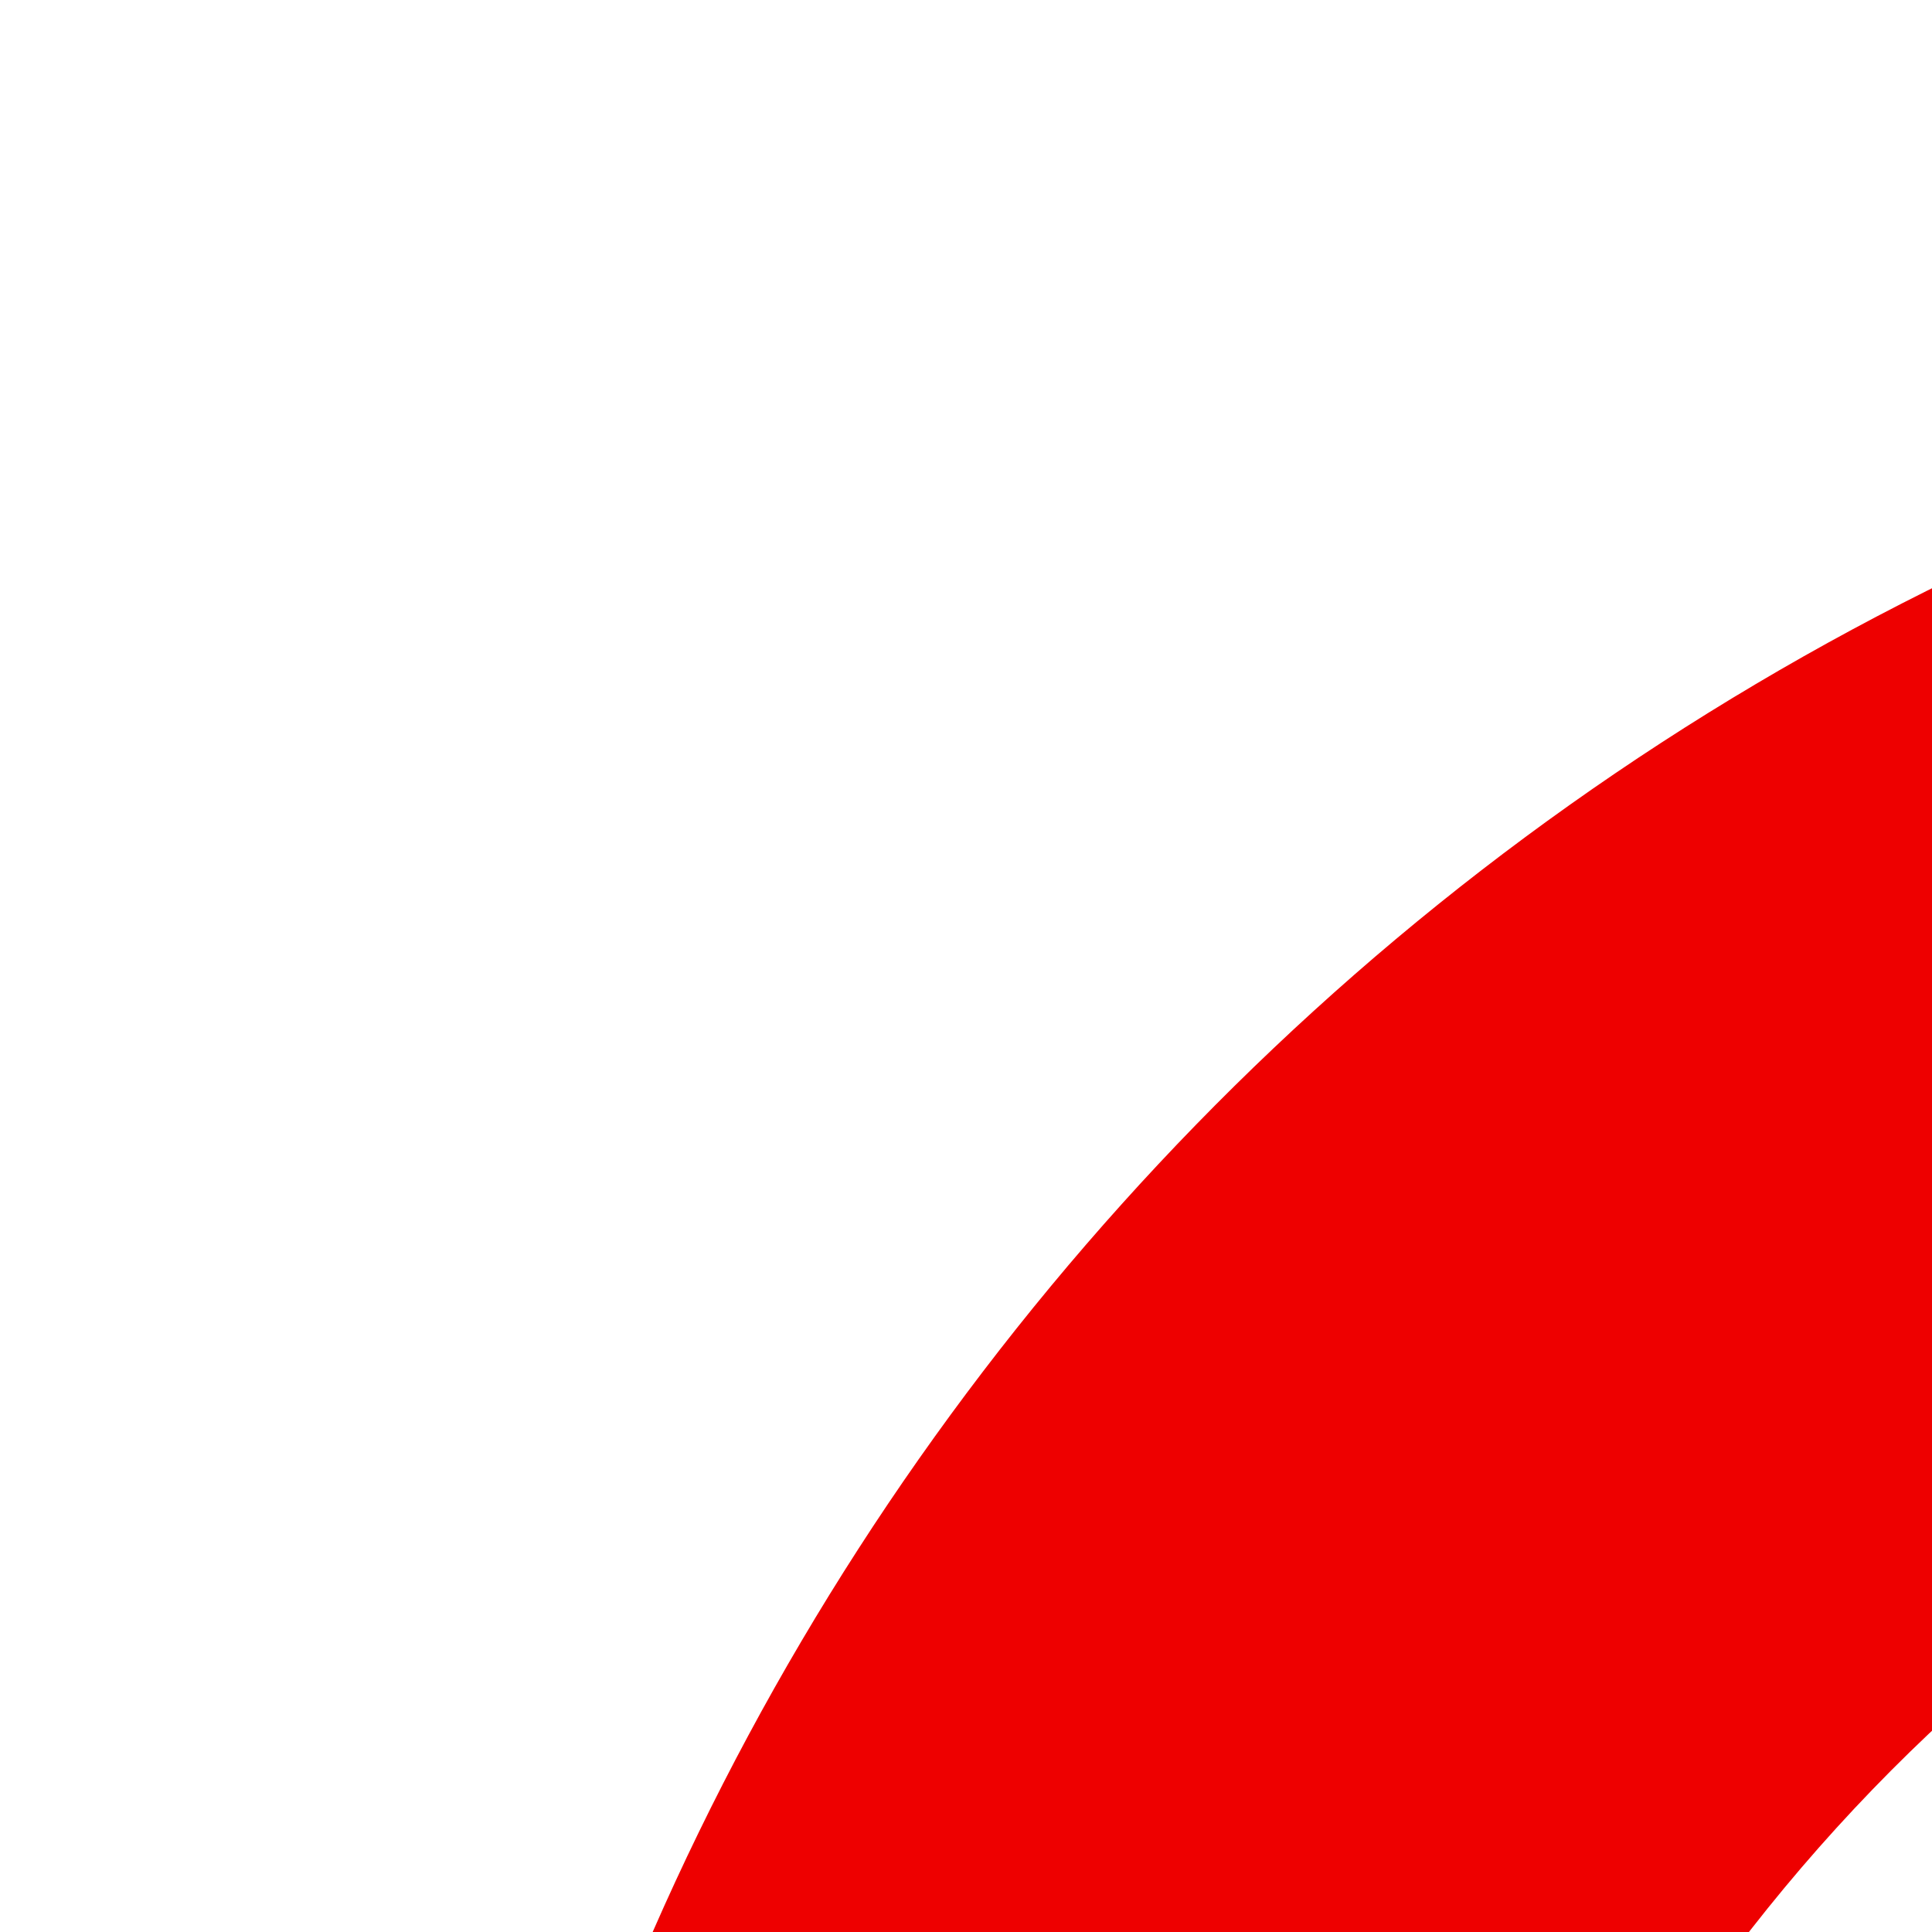
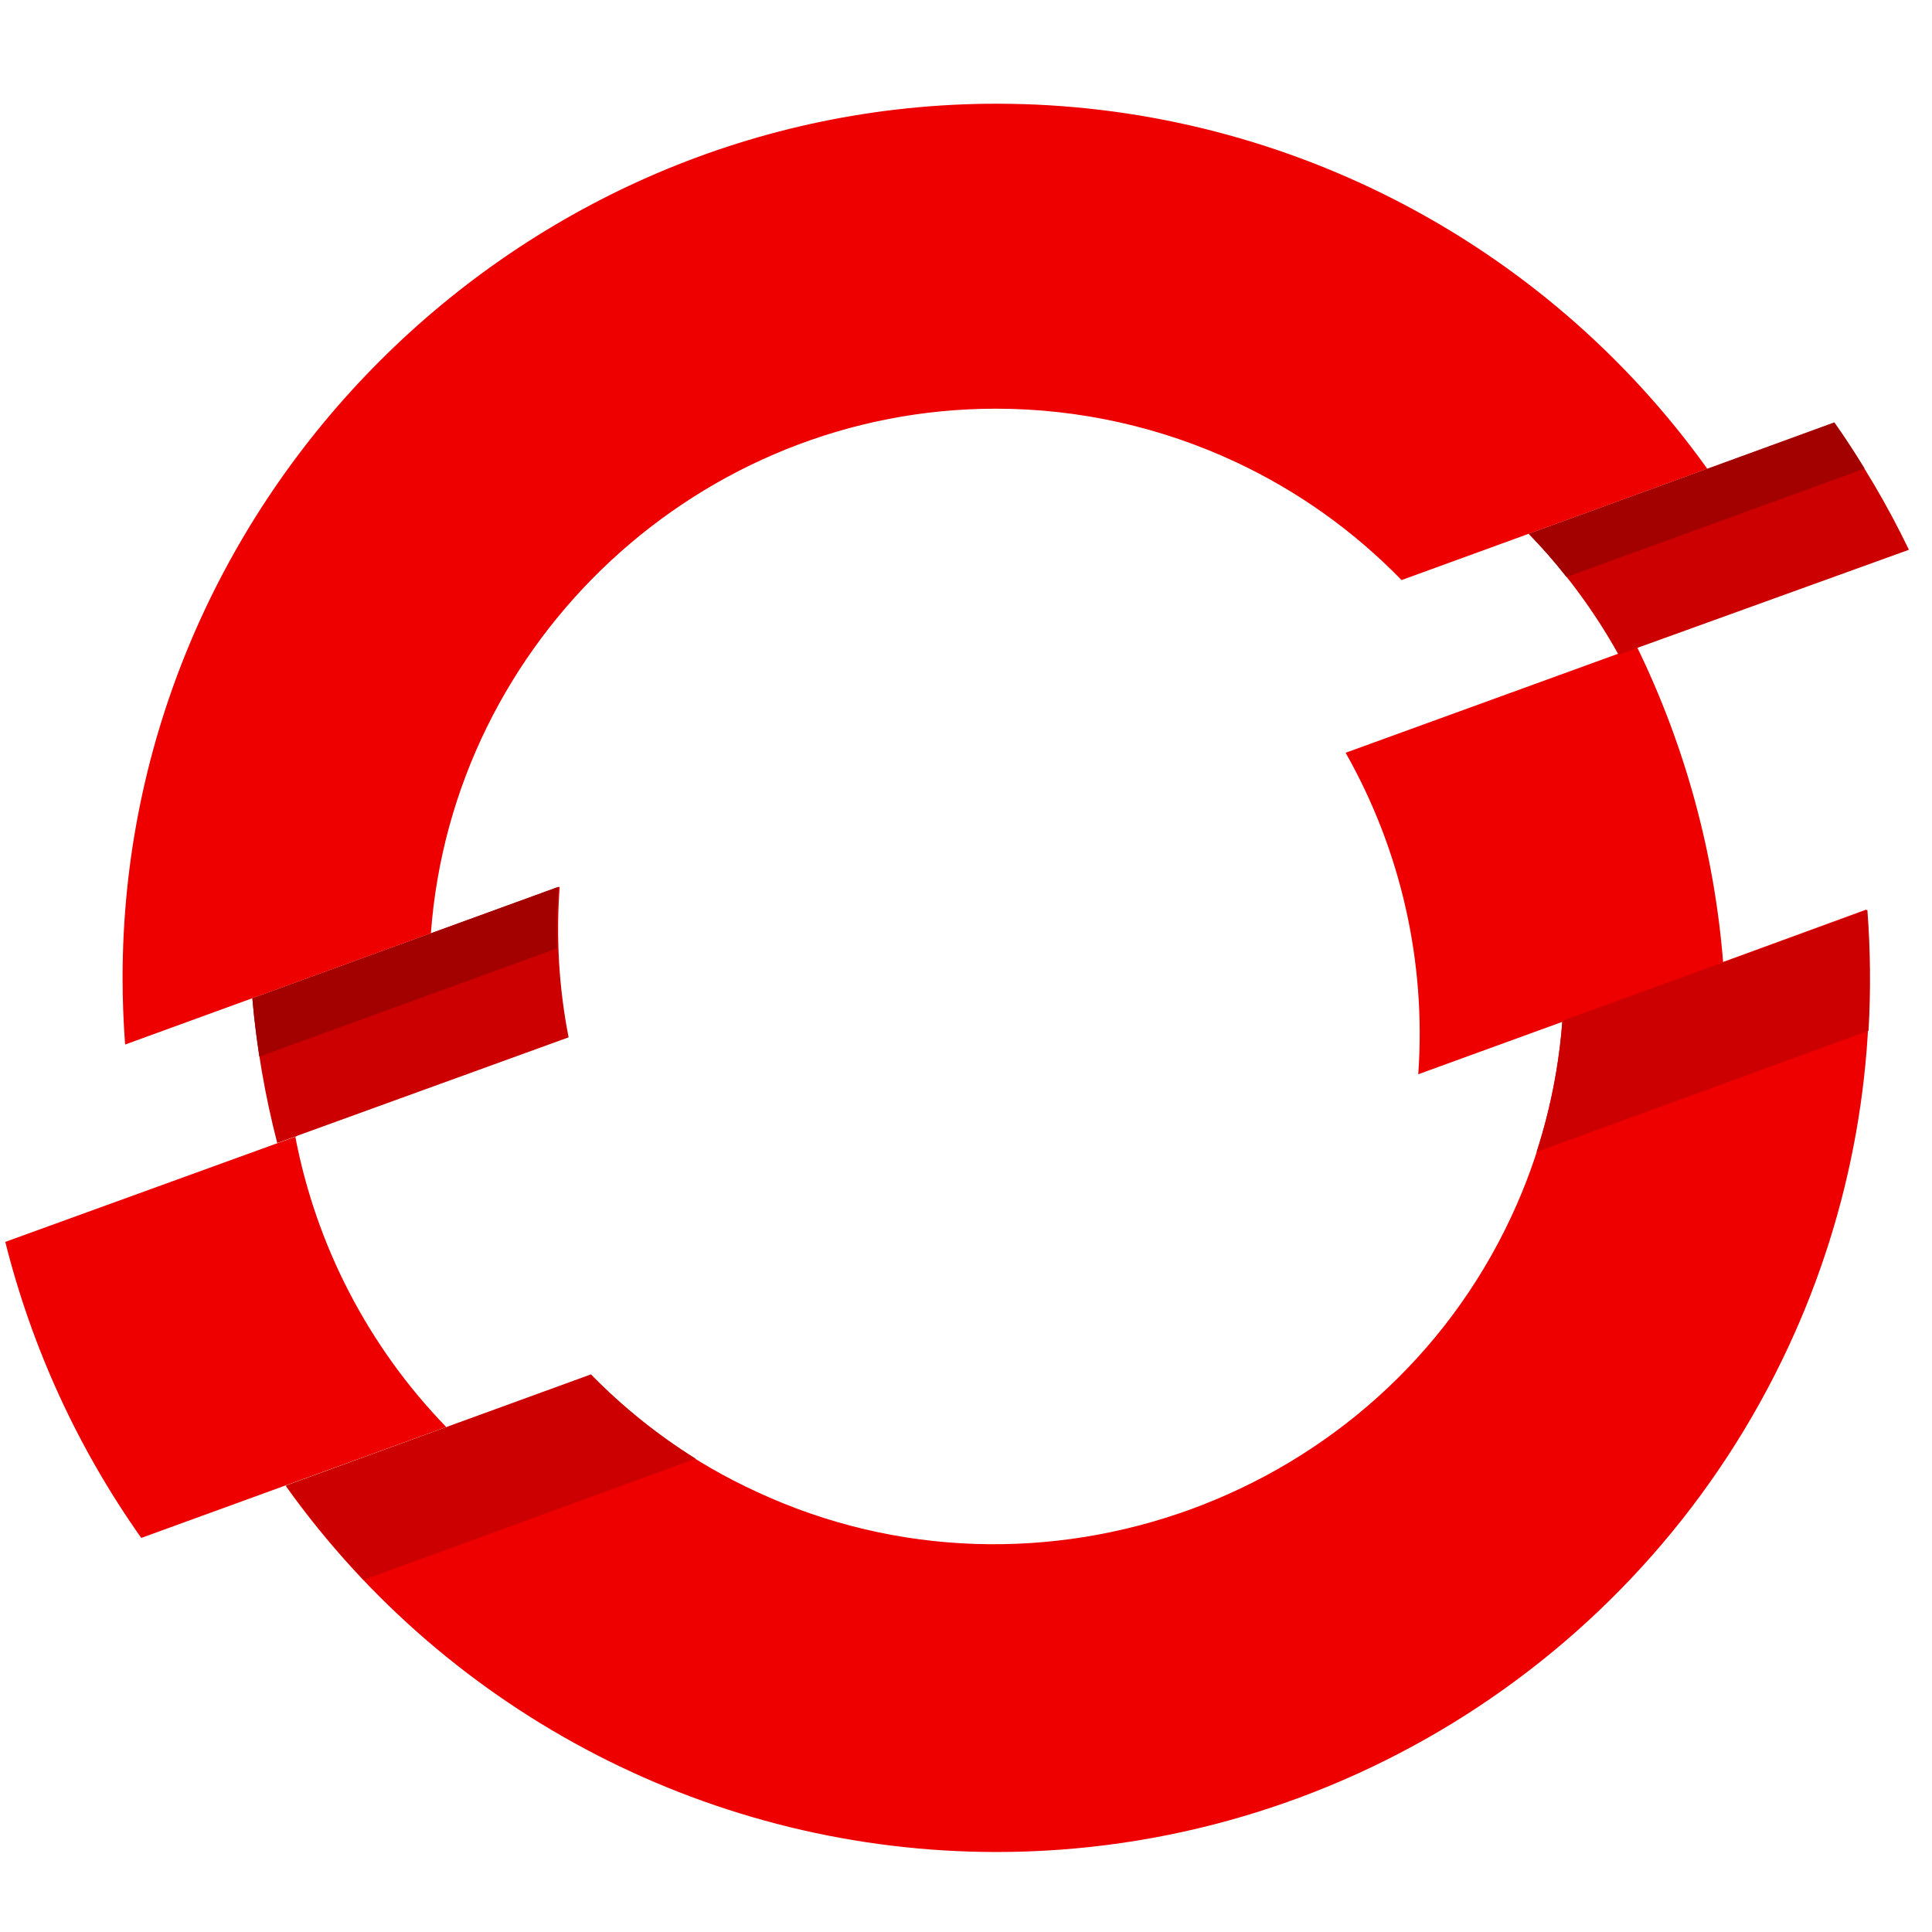
- <svg xmlns="http://www.w3.org/2000/svg" id="a7bfd368-efa2-4785-ba2a-aa9c0c508563" data-name="Layer 1" width="32" height="32" viewBox="0 0 32 32">
-   <defs>
-     <style>.a18430ac-df22-44ae-a57d-d788d7b67128{fill:#e00;}.a8090248-91b4-4d35-a86c-f0364dfcf5b4{fill:#c00;}.ec2286c4-1e75-4045-8d04-5d16729c9899{fill:#a30000;}</style>
-   </defs>
-   <path class="a18430ac-df22-44ae-a57d-d788d7b67128" d="M64.38,23.5a29.06,29.06,0,0,1,8.5,6.06l15.74-5.73A45,45,0,0,0,7.17,53.47l15.74-5.73A29.16,29.16,0,0,1,64.38,23.5" />
-   <path class="a18430ac-df22-44ae-a57d-d788d7b67128" d="M16,58.19,1,63.63A45.59,45.59,0,0,0,8,78.87l15.7-5.71a29.41,29.41,0,0,1-7.78-15" />
-   <path class="a18430ac-df22-44ae-a57d-d788d7b67128" d="M81.16,52.25a28.75,28.75,0,0,1-2.64,10.1A29.25,29.25,0,0,1,39.67,76.49a28.66,28.66,0,0,1-8.52-6l-15.7,5.72A44.95,44.95,0,0,0,92.81,69a44.52,44.52,0,0,0,4-22.48Z" />
-   <path class="a18430ac-df22-44ae-a57d-d788d7b67128" d="M85,33l-15,5.45A29.3,29.3,0,0,1,73.74,55l15.7-5.71A45.37,45.37,0,0,0,85,33" />
-   <path class="a8090248-91b4-4d35-a86c-f0364dfcf5b4" d="M29.46,45.36,13.72,51.09A45.63,45.63,0,0,0,15,58.54l15-5.44a29,29,0,0,1-.46-7.74" />
-   <path class="a8090248-91b4-4d35-a86c-f0364dfcf5b4" d="M99,28a45.49,45.49,0,0,0-3.84-6.52L79.43,27.18a29.38,29.38,0,0,1,4.62,6.22Z" />
-   <path class="a8090248-91b4-4d35-a86c-f0364dfcf5b4" d="M15.45,76.17a46.07,46.07,0,0,0,4,4.86l17.09-6.24a29.29,29.29,0,0,1-5.39-4.34ZM96.86,46.54l-15.7,5.71A29.11,29.11,0,0,1,79.83,59l17.09-6.24a46.22,46.22,0,0,0-.06-6.23" />
-   <path class="ec2286c4-1e75-4045-8d04-5d16729c9899" d="M29.4,48.52a27.78,27.78,0,0,1,.06-3.16L13.72,51.09c.08,1,.21,2,.36,3Z" />
-   <path class="ec2286c4-1e75-4045-8d04-5d16729c9899" d="M96.72,23.82c-.5-.81-1-1.6-1.56-2.38L79.43,27.18a27.28,27.28,0,0,1,1.94,2.22Z" />
+ <svg xmlns="http://www.w3.org/2000/svg" width="100%" height="100%" viewBox="0 0 32 32" version="1.1" xml:space="preserve" style="fill-rule:evenodd;clip-rule:evenodd;stroke-linejoin:round;stroke-miterlimit:2;">
+   <g transform="matrix(0.321739,0,0,0.321739,-0.234299,0.0972928)">
+     <path d="M64.38,23.5C67.556,24.99 70.436,27.044 72.88,29.56L88.62,23.83C80.176,12.044 66.537,5.037 52.039,5.037C27.353,5.037 7.039,25.351 7.039,50.037C7.039,51.183 7.083,52.328 7.17,53.47L22.91,47.74C24.033,32.597 36.806,20.737 51.99,20.737C56.273,20.737 60.503,21.68 64.38,23.5" style="fill:rgb(238,0,0);fill-rule:nonzero;" />
+     <path d="M16,58.19L1,63.63C2.371,69.099 4.744,74.267 8,78.87L23.7,73.16C19.696,69.029 16.99,63.813 15.92,58.16" style="fill:rgb(238,0,0);fill-rule:nonzero;" />
+     <path d="M81.16,52.25C80.904,55.75 80.009,59.173 78.52,62.35C71.736,76.878 54.205,83.258 39.67,76.49C36.487,75.027 33.599,72.994 31.15,70.49L15.45,76.21C23.88,88.016 37.524,95.039 52.032,95.039C69.504,95.039 85.459,84.851 92.81,69C96.075,61.982 97.454,54.233 96.81,46.52L81.16,52.25Z" style="fill:rgb(238,0,0);fill-rule:nonzero;" />
+     <path d="M85,33L70,38.45C72.851,43.476 74.153,49.236 73.74,55L89.44,49.29C88.992,43.63 87.486,38.104 85,33" style="fill:rgb(238,0,0);fill-rule:nonzero;" />
+     <path d="M29.46,45.36L13.72,51.09C13.94,53.604 14.368,56.096 15,58.54L30,53.1C29.501,50.552 29.346,47.949 29.54,45.36" style="fill:rgb(204,0,0);fill-rule:nonzero;" />
+     <path d="M99,28C97.903,25.724 96.619,23.543 95.16,21.48L79.43,27.18C81.238,29.04 82.791,31.132 84.05,33.4L99,28Z" style="fill:rgb(204,0,0);fill-rule:nonzero;" />
+     <path d="M15.45,76.17C16.671,77.879 18.007,79.503 19.45,81.03L36.54,74.79C34.578,73.561 32.769,72.105 31.15,70.45L15.45,76.17ZM96.86,46.54L81.16,52.25C80.985,54.545 80.539,56.81 79.83,59L96.92,52.76C97.04,50.684 97.02,48.603 96.86,46.53" style="fill:rgb(204,0,0);fill-rule:nonzero;" />
+     <path d="M29.4,48.52C29.36,47.466 29.38,46.411 29.46,45.36L13.72,51.09C13.8,52.09 13.93,53.09 14.08,54.09L29.4,48.52Z" style="fill:rgb(163,0,0);fill-rule:nonzero;" />
+     <path d="M96.72,23.82C96.22,23.01 95.72,22.22 95.16,21.44L79.43,27.18C80.116,27.884 80.764,28.626 81.37,29.4L96.72,23.82Z" style="fill:rgb(163,0,0);fill-rule:nonzero;" />
+   </g>
</svg>
